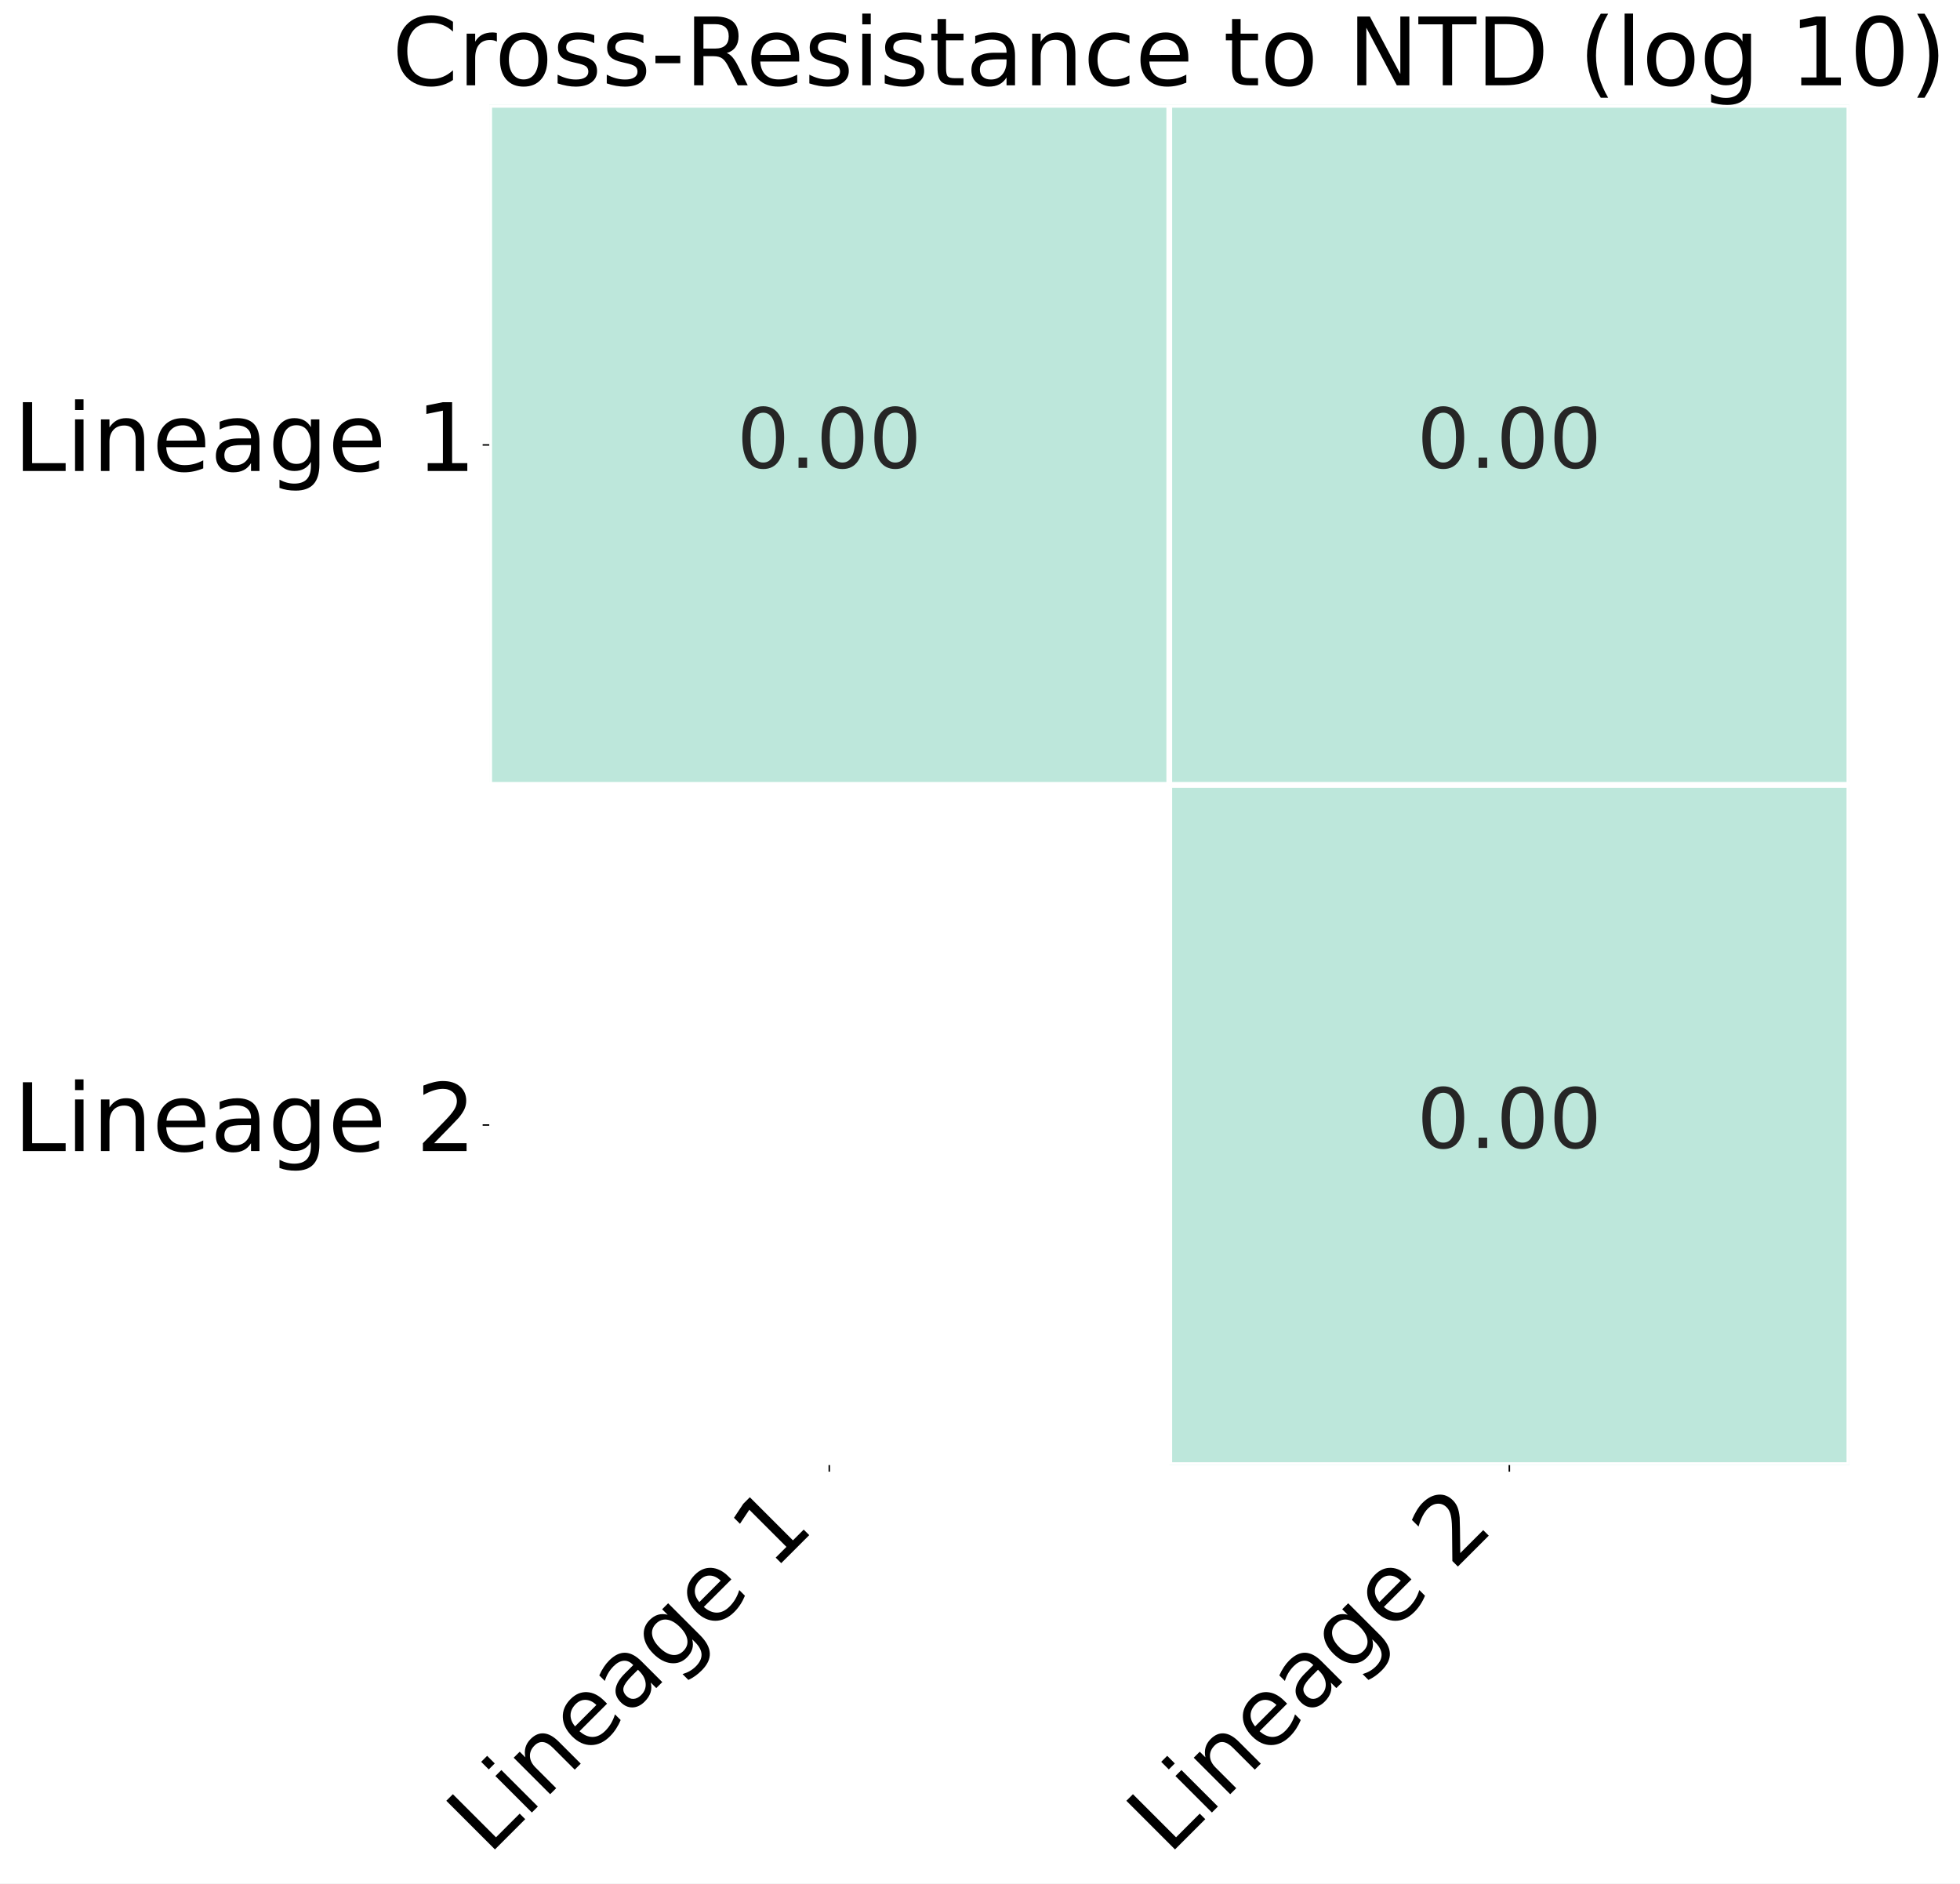
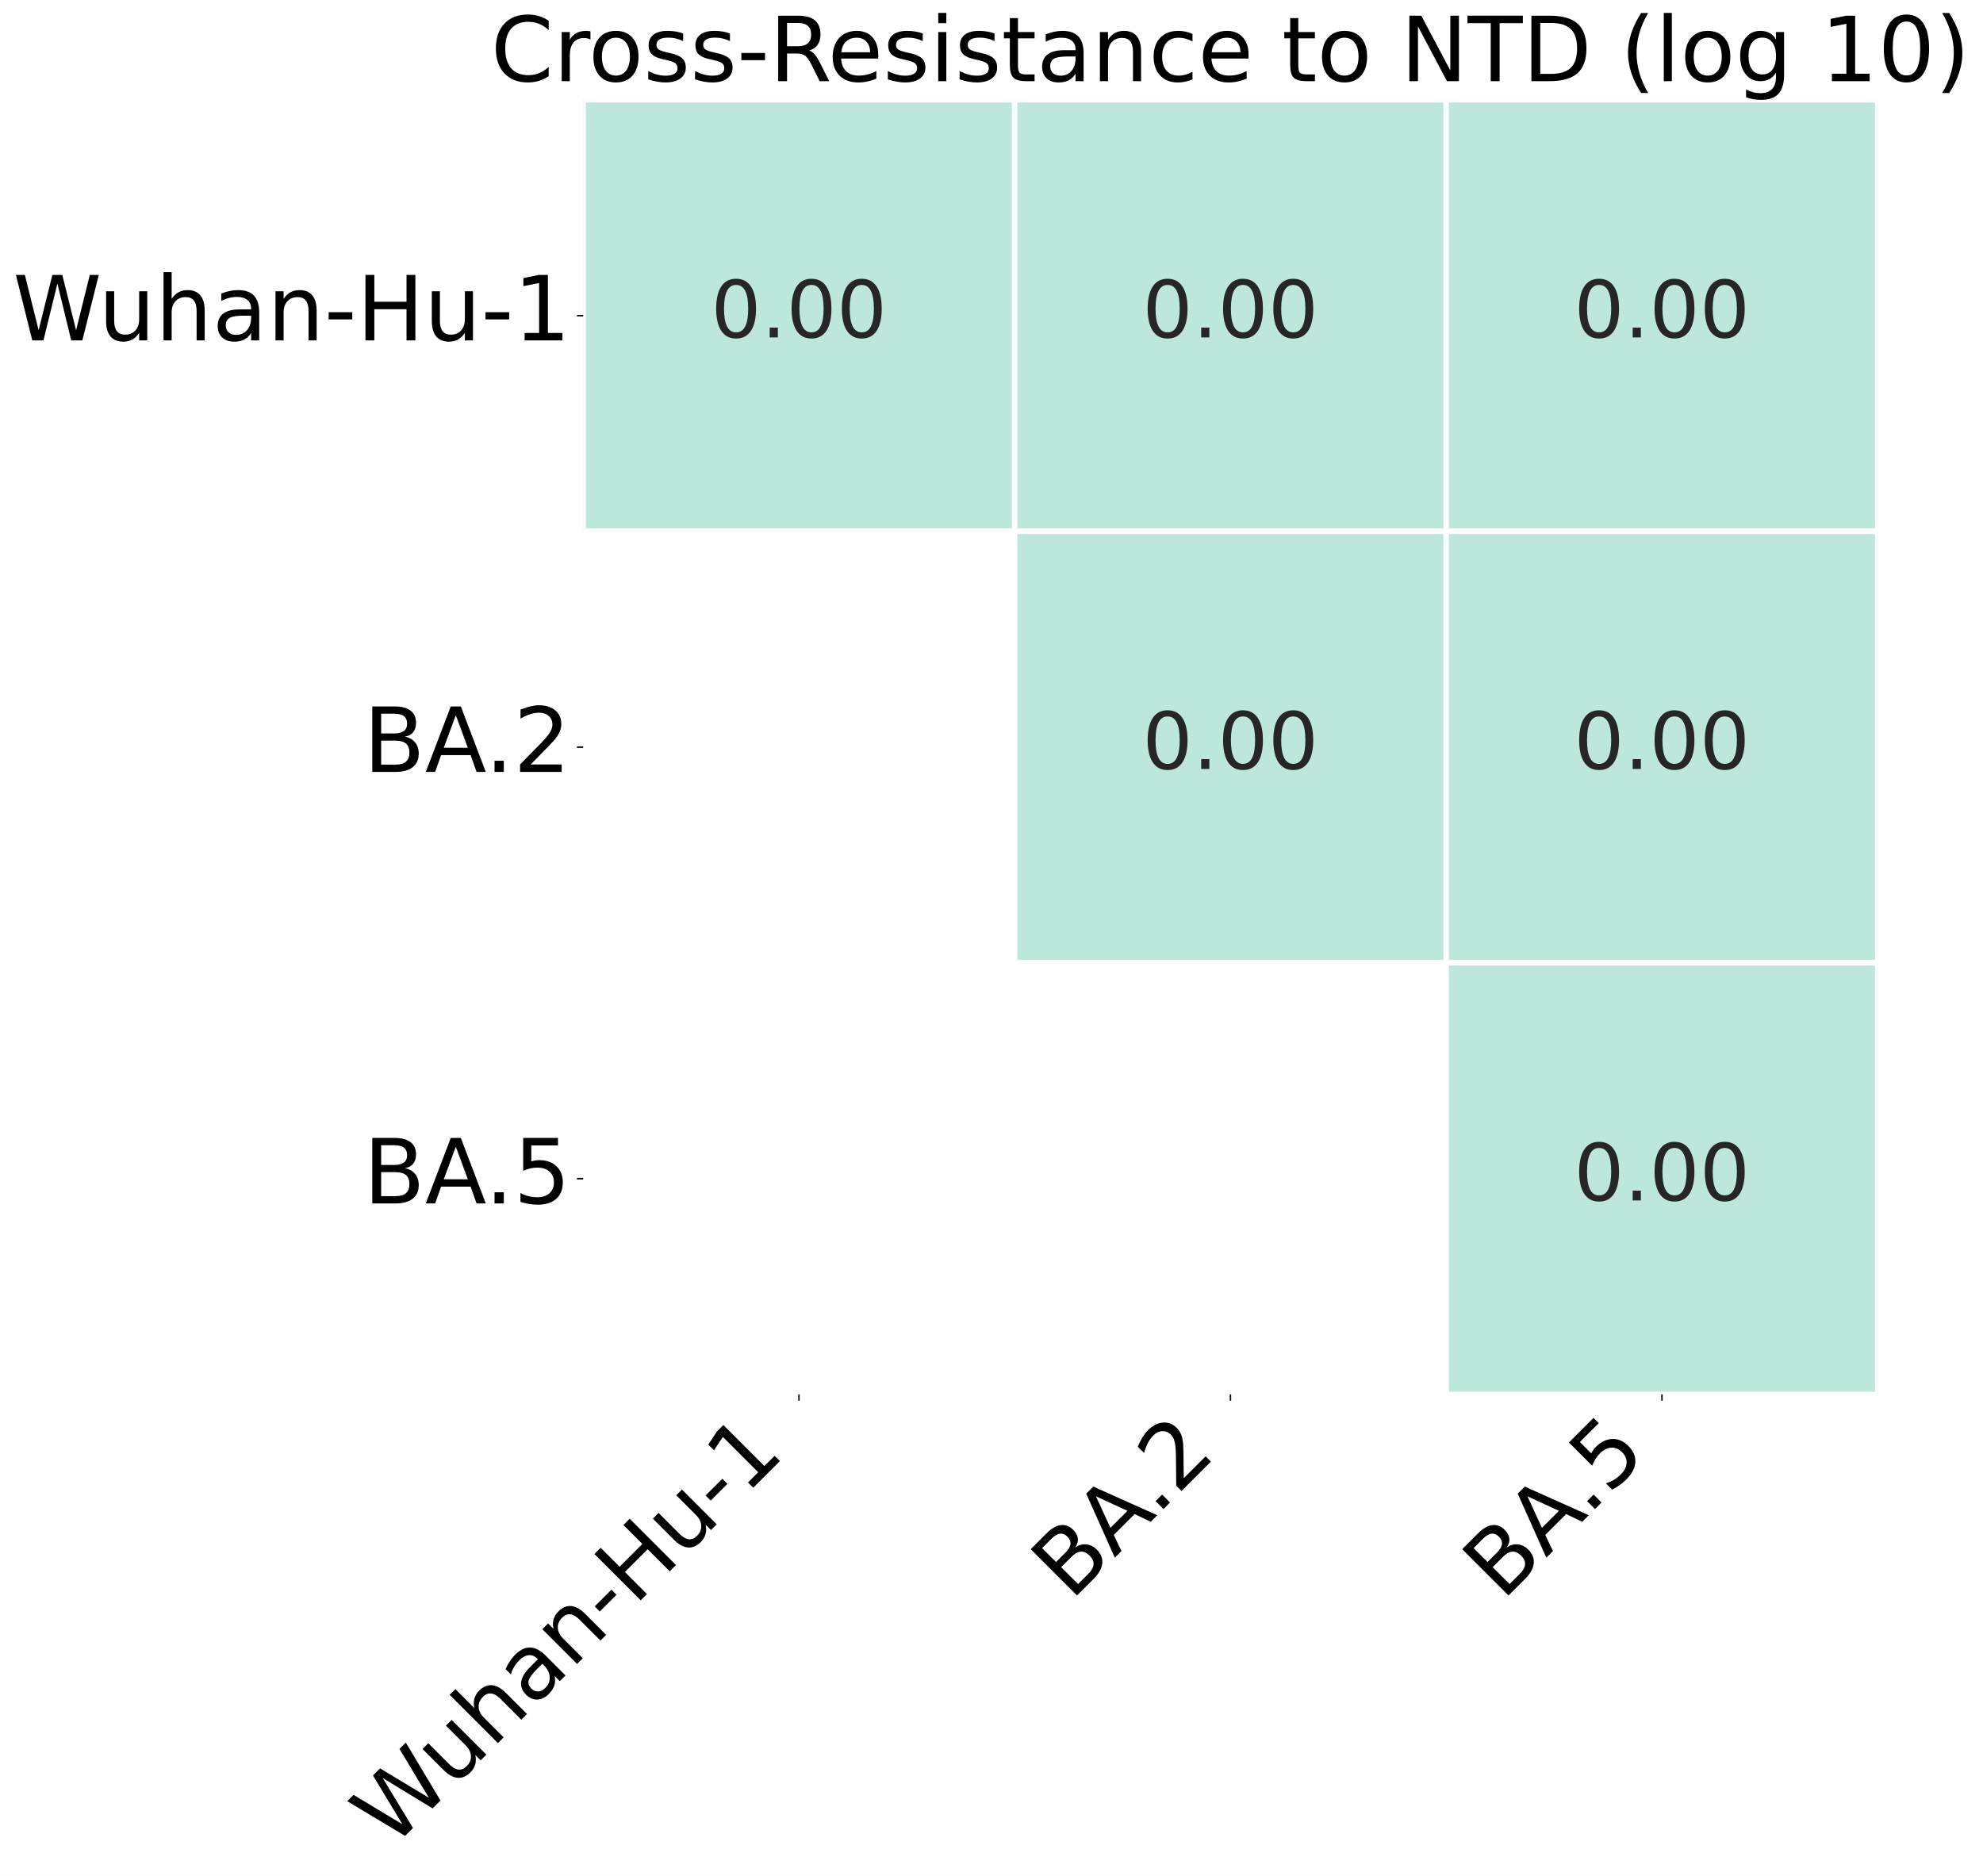
- <svg xmlns="http://www.w3.org/2000/svg" xmlns:xlink="http://www.w3.org/1999/xlink" width="1038.6pt" height="998.008pt" viewBox="0 0 1038.6 998.008" version="1.1">
+ <svg xmlns="http://www.w3.org/2000/svg" xmlns:xlink="http://www.w3.org/1999/xlink" width="1104.053pt" height="1044.29pt" viewBox="0 0 1104.053 1044.29" version="1.1">
  <defs>
    <style type="text/css">*{stroke-linejoin: round; stroke-linecap: butt}</style>
  </defs>
  <g id="figure_1">
    <g id="patch_1">
-       <path d="M 0 998.008  L 1038.6 998.008  L 1038.6 -0  L 0 -0  z " style="fill: #ffffff" />
+       <path d="M 0 1044.29  L 1104.053 1044.29  L 1104.053 0  L 0 0  z " style="fill: #ffffff" />
    </g>
    <g id="axes_1">
      <g id="patch_2">
-         <path d="M 259.255 776.311  L 979.975 776.311  L 979.975 55.591  L 259.255 55.591  z " style="fill: #ffffff" />
+         <path d="M 324.708 776.311  L 1045.428 776.311  L 1045.428 55.591  L 324.708 55.591  z " style="fill: #ffffff" />
      </g>
      <g id="QuadMesh_1">
-         <path d="M 259.255 55.591  L 619.615 55.591  L 619.615 415.951  L 259.255 415.951  L 259.255 55.591  " clip-path="url(#pe030b01c56)" style="fill: #bde7db; stroke: #ffffff; stroke-width: 3" />
-         <path d="M 619.615 55.591  L 979.975 55.591  L 979.975 415.951  L 619.615 415.951  L 619.615 55.591  " clip-path="url(#pe030b01c56)" style="fill: #bde7db; stroke: #ffffff; stroke-width: 3" />
-         <path d="M 259.255 415.951  L 619.615 415.951  L 619.615 776.311  L 259.255 776.311  L 259.255 415.951  " clip-path="url(#pe030b01c56)" style="fill: none; stroke: #ffffff; stroke-width: 3" />
-         <path d="M 619.615 415.951  L 979.975 415.951  L 979.975 776.311  L 619.615 776.311  L 619.615 415.951  " clip-path="url(#pe030b01c56)" style="fill: #bde7db; stroke: #ffffff; stroke-width: 3" />
+         <path d="M 324.708 55.591  L 564.948 55.591  L 564.948 295.831  L 324.708 295.831  L 324.708 55.591  " clip-path="url(#p6fd4b7e329)" style="fill: #bde7db; stroke: #ffffff; stroke-width: 3" />
+         <path d="M 564.948 55.591  L 805.188 55.591  L 805.188 295.831  L 564.948 295.831  L 564.948 55.591  " clip-path="url(#p6fd4b7e329)" style="fill: #bde7db; stroke: #ffffff; stroke-width: 3" />
+         <path d="M 805.188 55.591  L 1045.428 55.591  L 1045.428 295.831  L 805.188 295.831  L 805.188 55.591  " clip-path="url(#p6fd4b7e329)" style="fill: #bde7db; stroke: #ffffff; stroke-width: 3" />
+         <path d="M 324.708 295.831  L 564.948 295.831  L 564.948 536.071  L 324.708 536.071  L 324.708 295.831  " clip-path="url(#p6fd4b7e329)" style="fill: none; stroke: #ffffff; stroke-width: 3" />
+         <path d="M 564.948 295.831  L 805.188 295.831  L 805.188 536.071  L 564.948 536.071  L 564.948 295.831  " clip-path="url(#p6fd4b7e329)" style="fill: #bde7db; stroke: #ffffff; stroke-width: 3" />
+         <path d="M 805.188 295.831  L 1045.428 295.831  L 1045.428 536.071  L 805.188 536.071  L 805.188 295.831  " clip-path="url(#p6fd4b7e329)" style="fill: #bde7db; stroke: #ffffff; stroke-width: 3" />
+         <path d="M 324.708 536.071  L 564.948 536.071  L 564.948 776.311  L 324.708 776.311  L 324.708 536.071  " clip-path="url(#p6fd4b7e329)" style="fill: none; stroke: #ffffff; stroke-width: 3" />
+         <path d="M 564.948 536.071  L 805.188 536.071  L 805.188 776.311  L 564.948 776.311  L 564.948 536.071  " clip-path="url(#p6fd4b7e329)" style="fill: none; stroke: #ffffff; stroke-width: 3" />
+         <path d="M 805.188 536.071  L 1045.428 536.071  L 1045.428 776.311  L 805.188 776.311  L 805.188 536.071  " clip-path="url(#p6fd4b7e329)" style="fill: #bde7db; stroke: #ffffff; stroke-width: 3" />
      </g>
      <g id="matplotlib.axis_1">
        <g id="xtick_1">
          <g id="line2d_1">
            <defs>
-               <path id="mfa7e80ad14" d="M 0 0  L 0 3.5  " style="stroke: #000000; stroke-width: 0.8" />
+               <path id="m7959e41c6e" d="M 0 0  L 0 3.5  " style="stroke: #000000; stroke-width: 0.8" />
            </defs>
            <g>
-               <use xlink:href="#mfa7e80ad14" x="439.435" y="776.311" style="stroke: #000000; stroke-width: 0.8" />
+               <use xlink:href="#m7959e41c6e" x="444.828" y="776.311" style="stroke: #000000; stroke-width: 0.8" />
            </g>
          </g>
          <g id="text_1">
-             <g transform="translate(258.8021 983.455) rotate(-45) scale(0.5 -0.5)">
+             <g transform="translate(217.9128 1029.737) rotate(-45) scale(0.5 -0.5)">
              <defs>
-                 <path id="DejaVuSans-4c" d="M 628 4666  L 1259 4666  L 1259 531  L 3531 531  L 3531 0  L 628 0  L 628 4666  z " transform="scale(0.015625)" />
-                 <path id="DejaVuSans-69" d="M 603 3500  L 1178 3500  L 1178 0  L 603 0  L 603 3500  z M 603 4863  L 1178 4863  L 1178 4134  L 603 4134  L 603 4863  z " transform="scale(0.015625)" />
+                 <path id="DejaVuSans-57" d="M 213 4666  L 850 4666  L 1831 722  L 2809 4666  L 3519 4666  L 4500 722  L 5478 4666  L 6119 4666  L 4947 0  L 4153 0  L 3169 4050  L 2175 0  L 1381 0  L 213 4666  z " transform="scale(0.015625)" />
+                 <path id="DejaVuSans-75" d="M 544 1381  L 544 3500  L 1119 3500  L 1119 1403  Q 1119 906 1312 657  Q 1506 409 1894 409  Q 2359 409 2629 706  Q 2900 1003 2900 1516  L 2900 3500  L 3475 3500  L 3475 0  L 2900 0  L 2900 538  Q 2691 219 2414 64  Q 2138 -91 1772 -91  Q 1169 -91 856 284  Q 544 659 544 1381  z M 1991 3584  L 1991 3584  z " transform="scale(0.015625)" />
+                 <path id="DejaVuSans-68" d="M 3513 2113  L 3513 0  L 2938 0  L 2938 2094  Q 2938 2591 2744 2837  Q 2550 3084 2163 3084  Q 1697 3084 1428 2787  Q 1159 2491 1159 1978  L 1159 0  L 581 0  L 581 4863  L 1159 4863  L 1159 2956  Q 1366 3272 1645 3428  Q 1925 3584 2291 3584  Q 2894 3584 3203 3211  Q 3513 2838 3513 2113  z " transform="scale(0.015625)" />
+                 <path id="DejaVuSans-61" d="M 2194 1759  Q 1497 1759 1228 1600  Q 959 1441 959 1056  Q 959 750 1161 570  Q 1363 391 1709 391  Q 2188 391 2477 730  Q 2766 1069 2766 1631  L 2766 1759  L 2194 1759  z M 3341 1997  L 3341 0  L 2766 0  L 2766 531  Q 2569 213 2275 61  Q 1981 -91 1556 -91  Q 1019 -91 701 211  Q 384 513 384 1019  Q 384 1609 779 1909  Q 1175 2209 1959 2209  L 2766 2209  L 2766 2266  Q 2766 2663 2505 2880  Q 2244 3097 1772 3097  Q 1472 3097 1187 3025  Q 903 2953 641 2809  L 641 3341  Q 956 3463 1253 3523  Q 1550 3584 1831 3584  Q 2591 3584 2966 3190  Q 3341 2797 3341 1997  z " transform="scale(0.015625)" />
                <path id="DejaVuSans-6e" d="M 3513 2113  L 3513 0  L 2938 0  L 2938 2094  Q 2938 2591 2744 2837  Q 2550 3084 2163 3084  Q 1697 3084 1428 2787  Q 1159 2491 1159 1978  L 1159 0  L 581 0  L 581 3500  L 1159 3500  L 1159 2956  Q 1366 3272 1645 3428  Q 1925 3584 2291 3584  Q 2894 3584 3203 3211  Q 3513 2838 3513 2113  z " transform="scale(0.015625)" />
-                 <path id="DejaVuSans-65" d="M 3597 1894  L 3597 1613  L 953 1613  Q 991 1019 1311 708  Q 1631 397 2203 397  Q 2534 397 2845 478  Q 3156 559 3463 722  L 3463 178  Q 3153 47 2828 -22  Q 2503 -91 2169 -91  Q 1331 -91 842 396  Q 353 884 353 1716  Q 353 2575 817 3079  Q 1281 3584 2069 3584  Q 2775 3584 3186 3129  Q 3597 2675 3597 1894  z M 3022 2063  Q 3016 2534 2758 2815  Q 2500 3097 2075 3097  Q 1594 3097 1305 2825  Q 1016 2553 972 2059  L 3022 2063  z " transform="scale(0.015625)" />
-                 <path id="DejaVuSans-61" d="M 2194 1759  Q 1497 1759 1228 1600  Q 959 1441 959 1056  Q 959 750 1161 570  Q 1363 391 1709 391  Q 2188 391 2477 730  Q 2766 1069 2766 1631  L 2766 1759  L 2194 1759  z M 3341 1997  L 3341 0  L 2766 0  L 2766 531  Q 2569 213 2275 61  Q 1981 -91 1556 -91  Q 1019 -91 701 211  Q 384 513 384 1019  Q 384 1609 779 1909  Q 1175 2209 1959 2209  L 2766 2209  L 2766 2266  Q 2766 2663 2505 2880  Q 2244 3097 1772 3097  Q 1472 3097 1187 3025  Q 903 2953 641 2809  L 641 3341  Q 956 3463 1253 3523  Q 1550 3584 1831 3584  Q 2591 3584 2966 3190  Q 3341 2797 3341 1997  z " transform="scale(0.015625)" />
-                 <path id="DejaVuSans-67" d="M 2906 1791  Q 2906 2416 2648 2759  Q 2391 3103 1925 3103  Q 1463 3103 1205 2759  Q 947 2416 947 1791  Q 947 1169 1205 825  Q 1463 481 1925 481  Q 2391 481 2648 825  Q 2906 1169 2906 1791  z M 3481 434  Q 3481 -459 3084 -895  Q 2688 -1331 1869 -1331  Q 1566 -1331 1297 -1286  Q 1028 -1241 775 -1147  L 775 -588  Q 1028 -725 1275 -790  Q 1522 -856 1778 -856  Q 2344 -856 2625 -561  Q 2906 -266 2906 331  L 2906 616  Q 2728 306 2450 153  Q 2172 0 1784 0  Q 1141 0 747 490  Q 353 981 353 1791  Q 353 2603 747 3093  Q 1141 3584 1784 3584  Q 2172 3584 2450 3431  Q 2728 3278 2906 2969  L 2906 3500  L 3481 3500  L 3481 434  z " transform="scale(0.015625)" />
-                 <path id="DejaVuSans-20" transform="scale(0.015625)" />
+                 <path id="DejaVuSans-2d" d="M 313 2009  L 1997 2009  L 1997 1497  L 313 1497  L 313 2009  z " transform="scale(0.015625)" />
+                 <path id="DejaVuSans-48" d="M 628 4666  L 1259 4666  L 1259 2753  L 3553 2753  L 3553 4666  L 4184 4666  L 4184 0  L 3553 0  L 3553 2222  L 1259 2222  L 1259 0  L 628 0  L 628 4666  z " transform="scale(0.015625)" />
                <path id="DejaVuSans-31" d="M 794 531  L 1825 531  L 1825 4091  L 703 3866  L 703 4441  L 1819 4666  L 2450 4666  L 2450 531  L 3481 531  L 3481 0  L 794 0  L 794 531  z " transform="scale(0.015625)" />
              </defs>
-               <use xlink:href="#DejaVuSans-4c" />
-               <use xlink:href="#DejaVuSans-69" x="55.713" />
-               <use xlink:href="#DejaVuSans-6e" x="83.496" />
-               <use xlink:href="#DejaVuSans-65" x="146.875" />
-               <use xlink:href="#DejaVuSans-61" x="208.398" />
-               <use xlink:href="#DejaVuSans-67" x="269.678" />
-               <use xlink:href="#DejaVuSans-65" x="333.154" />
-               <use xlink:href="#DejaVuSans-20" x="394.678" />
-               <use xlink:href="#DejaVuSans-31" x="426.465" />
+               <use xlink:href="#DejaVuSans-57" />
+               <use xlink:href="#DejaVuSans-75" x="95.252" />
+               <use xlink:href="#DejaVuSans-68" x="158.631" />
+               <use xlink:href="#DejaVuSans-61" x="222.01" />
+               <use xlink:href="#DejaVuSans-6e" x="283.289" />
+               <use xlink:href="#DejaVuSans-2d" x="346.668" />
+               <use xlink:href="#DejaVuSans-48" x="382.752" />
+               <use xlink:href="#DejaVuSans-75" x="457.947" />
+               <use xlink:href="#DejaVuSans-2d" x="521.326" />
+               <use xlink:href="#DejaVuSans-31" x="557.41" />
            </g>
          </g>
        </g>
        <g id="xtick_2">
          <g id="line2d_2">
            <g>
-               <use xlink:href="#mfa7e80ad14" x="799.795" y="776.311" style="stroke: #000000; stroke-width: 0.8" />
+               <use xlink:href="#m7959e41c6e" x="685.068" y="776.311" style="stroke: #000000; stroke-width: 0.8" />
            </g>
          </g>
          <g id="text_2">
-             <g transform="translate(619.1621 983.455) rotate(-45) scale(0.5 -0.5)">
+             <g transform="translate(596.1602 891.73) rotate(-45) scale(0.5 -0.5)">
              <defs>
+                 <path id="DejaVuSans-42" d="M 1259 2228  L 1259 519  L 2272 519  Q 2781 519 3026 730  Q 3272 941 3272 1375  Q 3272 1813 3026 2020  Q 2781 2228 2272 2228  L 1259 2228  z M 1259 4147  L 1259 2741  L 2194 2741  Q 2656 2741 2882 2914  Q 3109 3088 3109 3444  Q 3109 3797 2882 3972  Q 2656 4147 2194 4147  L 1259 4147  z M 628 4666  L 2241 4666  Q 2963 4666 3353 4366  Q 3744 4066 3744 3513  Q 3744 3084 3544 2831  Q 3344 2578 2956 2516  Q 3422 2416 3680 2098  Q 3938 1781 3938 1306  Q 3938 681 3513 340  Q 3088 0 2303 0  L 628 0  L 628 4666  z " transform="scale(0.015625)" />
+                 <path id="DejaVuSans-41" d="M 2188 4044  L 1331 1722  L 3047 1722  L 2188 4044  z M 1831 4666  L 2547 4666  L 4325 0  L 3669 0  L 3244 1197  L 1141 1197  L 716 0  L 50 0  L 1831 4666  z " transform="scale(0.015625)" />
+                 <path id="DejaVuSans-2e" d="M 684 794  L 1344 794  L 1344 0  L 684 0  L 684 794  z " transform="scale(0.015625)" />
                <path id="DejaVuSans-32" d="M 1228 531  L 3431 531  L 3431 0  L 469 0  L 469 531  Q 828 903 1448 1529  Q 2069 2156 2228 2338  Q 2531 2678 2651 2914  Q 2772 3150 2772 3378  Q 2772 3750 2511 3984  Q 2250 4219 1831 4219  Q 1534 4219 1204 4116  Q 875 4013 500 3803  L 500 4441  Q 881 4594 1212 4672  Q 1544 4750 1819 4750  Q 2544 4750 2975 4387  Q 3406 4025 3406 3419  Q 3406 3131 3298 2873  Q 3191 2616 2906 2266  Q 2828 2175 2409 1742  Q 1991 1309 1228 531  z " transform="scale(0.015625)" />
              </defs>
-               <use xlink:href="#DejaVuSans-4c" />
-               <use xlink:href="#DejaVuSans-69" x="55.713" />
-               <use xlink:href="#DejaVuSans-6e" x="83.496" />
-               <use xlink:href="#DejaVuSans-65" x="146.875" />
-               <use xlink:href="#DejaVuSans-61" x="208.398" />
-               <use xlink:href="#DejaVuSans-67" x="269.678" />
-               <use xlink:href="#DejaVuSans-65" x="333.154" />
-               <use xlink:href="#DejaVuSans-20" x="394.678" />
-               <use xlink:href="#DejaVuSans-32" x="426.465" />
+               <use xlink:href="#DejaVuSans-42" />
+               <use xlink:href="#DejaVuSans-41" x="68.604" />
+               <use xlink:href="#DejaVuSans-2e" x="135.262" />
+               <use xlink:href="#DejaVuSans-32" x="167.049" />
+             </g>
+           </g>
+         </g>
+         <g id="xtick_3">
+           <g id="line2d_3">
+             <g>
+               <use xlink:href="#m7959e41c6e" x="925.308" y="776.311" style="stroke: #000000; stroke-width: 0.8" />
+             </g>
+           </g>
+           <g id="text_3">
+             <g transform="translate(836.4002 891.73) rotate(-45) scale(0.5 -0.5)">
+               <defs>
+                 <path id="DejaVuSans-35" d="M 691 4666  L 3169 4666  L 3169 4134  L 1269 4134  L 1269 2991  Q 1406 3038 1543 3061  Q 1681 3084 1819 3084  Q 2600 3084 3056 2656  Q 3513 2228 3513 1497  Q 3513 744 3044 326  Q 2575 -91 1722 -91  Q 1428 -91 1123 -41  Q 819 9 494 109  L 494 744  Q 775 591 1075 516  Q 1375 441 1709 441  Q 2250 441 2565 725  Q 2881 1009 2881 1497  Q 2881 1984 2565 2268  Q 2250 2553 1709 2553  Q 1456 2553 1204 2497  Q 953 2441 691 2322  L 691 4666  z " transform="scale(0.015625)" />
+               </defs>
+               <use xlink:href="#DejaVuSans-42" />
+               <use xlink:href="#DejaVuSans-41" x="68.604" />
+               <use xlink:href="#DejaVuSans-2e" x="135.262" />
+               <use xlink:href="#DejaVuSans-35" x="167.049" />
            </g>
          </g>
        </g>
      </g>
      <g id="matplotlib.axis_2">
        <g id="ytick_1">
-           <g id="line2d_3">
+           <g id="line2d_4">
            <defs>
-               <path id="m7808f69012" d="M 0 0  L -3.5 0  " style="stroke: #000000; stroke-width: 0.8" />
+               <path id="ma1c14eb109" d="M 0 0  L -3.5 0  " style="stroke: #000000; stroke-width: 0.8" />
            </defs>
            <g>
-               <use xlink:href="#m7808f69012" x="259.255" y="235.771" style="stroke: #000000; stroke-width: 0.8" />
-             </g>
-           </g>
-           <g id="text_3">
-             <g transform="translate(7.2 249.5675) scale(0.5 -0.5)">
-               <use xlink:href="#DejaVuSans-4c" />
-               <use xlink:href="#DejaVuSans-69" x="55.713" />
-               <use xlink:href="#DejaVuSans-6e" x="83.496" />
-               <use xlink:href="#DejaVuSans-65" x="146.875" />
-               <use xlink:href="#DejaVuSans-61" x="208.398" />
-               <use xlink:href="#DejaVuSans-67" x="269.678" />
-               <use xlink:href="#DejaVuSans-65" x="333.154" />
-               <use xlink:href="#DejaVuSans-20" x="394.678" />
-               <use xlink:href="#DejaVuSans-31" x="426.465" />
+               <use xlink:href="#ma1c14eb109" x="324.708" y="175.711" style="stroke: #000000; stroke-width: 0.8" />
+             </g>
+           </g>
+           <g id="text_4">
+             <g transform="translate(7.2 189.5075) scale(0.5 -0.5)">
+               <use xlink:href="#DejaVuSans-57" />
+               <use xlink:href="#DejaVuSans-75" x="95.252" />
+               <use xlink:href="#DejaVuSans-68" x="158.631" />
+               <use xlink:href="#DejaVuSans-61" x="222.01" />
+               <use xlink:href="#DejaVuSans-6e" x="283.289" />
+               <use xlink:href="#DejaVuSans-2d" x="346.668" />
+               <use xlink:href="#DejaVuSans-48" x="382.752" />
+               <use xlink:href="#DejaVuSans-75" x="457.947" />
+               <use xlink:href="#DejaVuSans-2d" x="521.326" />
+               <use xlink:href="#DejaVuSans-31" x="557.41" />
            </g>
          </g>
        </g>
        <g id="ytick_2">
-           <g id="line2d_4">
-             <g>
-               <use xlink:href="#m7808f69012" x="259.255" y="596.131" style="stroke: #000000; stroke-width: 0.8" />
-             </g>
-           </g>
-           <g id="text_4">
-             <g transform="translate(7.2 609.9275) scale(0.5 -0.5)">
-               <use xlink:href="#DejaVuSans-4c" />
-               <use xlink:href="#DejaVuSans-69" x="55.713" />
-               <use xlink:href="#DejaVuSans-6e" x="83.496" />
-               <use xlink:href="#DejaVuSans-65" x="146.875" />
-               <use xlink:href="#DejaVuSans-61" x="208.398" />
-               <use xlink:href="#DejaVuSans-67" x="269.678" />
-               <use xlink:href="#DejaVuSans-65" x="333.154" />
-               <use xlink:href="#DejaVuSans-20" x="394.678" />
-               <use xlink:href="#DejaVuSans-32" x="426.465" />
-             </g>
-           </g>
-         </g>
-       </g>
-       <g id="text_5">
-         <g style="fill: #262626" transform="translate(390.4503 247.9119) scale(0.44 -0.44)">
+           <g id="line2d_5">
+             <g>
+               <use xlink:href="#ma1c14eb109" x="324.708" y="415.951" style="stroke: #000000; stroke-width: 0.8" />
+             </g>
+           </g>
+           <g id="text_5">
+             <g transform="translate(202.3719 429.7475) scale(0.5 -0.5)">
+               <use xlink:href="#DejaVuSans-42" />
+               <use xlink:href="#DejaVuSans-41" x="68.604" />
+               <use xlink:href="#DejaVuSans-2e" x="135.262" />
+               <use xlink:href="#DejaVuSans-32" x="167.049" />
+             </g>
+           </g>
+         </g>
+         <g id="ytick_3">
+           <g id="line2d_6">
+             <g>
+               <use xlink:href="#ma1c14eb109" x="324.708" y="656.191" style="stroke: #000000; stroke-width: 0.8" />
+             </g>
+           </g>
+           <g id="text_6">
+             <g transform="translate(202.3719 669.9875) scale(0.5 -0.5)">
+               <use xlink:href="#DejaVuSans-42" />
+               <use xlink:href="#DejaVuSans-41" x="68.604" />
+               <use xlink:href="#DejaVuSans-2e" x="135.262" />
+               <use xlink:href="#DejaVuSans-35" x="167.049" />
+             </g>
+           </g>
+         </g>
+       </g>
+       <g id="text_7">
+         <g style="fill: #262626" transform="translate(395.8434 187.8519) scale(0.44 -0.44)">
          <defs>
            <path id="DejaVuSans-30" d="M 2034 4250  Q 1547 4250 1301 3770  Q 1056 3291 1056 2328  Q 1056 1369 1301 889  Q 1547 409 2034 409  Q 2525 409 2770 889  Q 3016 1369 3016 2328  Q 3016 3291 2770 3770  Q 2525 4250 2034 4250  z M 2034 4750  Q 2819 4750 3233 4129  Q 3647 3509 3647 2328  Q 3647 1150 3233 529  Q 2819 -91 2034 -91  Q 1250 -91 836 529  Q 422 1150 422 2328  Q 422 3509 836 4129  Q 1250 4750 2034 4750  z " transform="scale(0.015625)" />
-             <path id="DejaVuSans-2e" d="M 684 794  L 1344 794  L 1344 0  L 684 0  L 684 794  z " transform="scale(0.015625)" />
          </defs>
          <use xlink:href="#DejaVuSans-30" />
          <use xlink:href="#DejaVuSans-2e" x="63.623" />
          <use xlink:href="#DejaVuSans-30" x="95.41" />
          <use xlink:href="#DejaVuSans-30" x="159.033" />
        </g>
      </g>
-       <g id="text_6">
-         <g style="fill: #262626" transform="translate(750.8103 247.9119) scale(0.44 -0.44)">
-           <use xlink:href="#DejaVuSans-30" />
-           <use xlink:href="#DejaVuSans-2e" x="63.623" />
-           <use xlink:href="#DejaVuSans-30" x="95.41" />
-           <use xlink:href="#DejaVuSans-30" x="159.033" />
-         </g>
-       </g>
-       <g id="text_7">
-         <g style="fill: #262626" transform="translate(750.8103 608.2719) scale(0.44 -0.44)">
-           <use xlink:href="#DejaVuSans-30" />
-           <use xlink:href="#DejaVuSans-2e" x="63.623" />
-           <use xlink:href="#DejaVuSans-30" x="95.41" />
-           <use xlink:href="#DejaVuSans-30" x="159.033" />
-         </g>
-       </g>
      <g id="text_8">
-         <g transform="translate(207.8295 45.19219) scale(0.5 -0.5)">
+         <g style="fill: #262626" transform="translate(636.0834 187.8519) scale(0.44 -0.44)">
+           <use xlink:href="#DejaVuSans-30" />
+           <use xlink:href="#DejaVuSans-2e" x="63.623" />
+           <use xlink:href="#DejaVuSans-30" x="95.41" />
+           <use xlink:href="#DejaVuSans-30" x="159.033" />
+         </g>
+       </g>
+       <g id="text_9">
+         <g style="fill: #262626" transform="translate(876.3234 187.8519) scale(0.44 -0.44)">
+           <use xlink:href="#DejaVuSans-30" />
+           <use xlink:href="#DejaVuSans-2e" x="63.623" />
+           <use xlink:href="#DejaVuSans-30" x="95.41" />
+           <use xlink:href="#DejaVuSans-30" x="159.033" />
+         </g>
+       </g>
+       <g id="text_10">
+         <g style="fill: #262626" transform="translate(636.0834 428.0919) scale(0.44 -0.44)">
+           <use xlink:href="#DejaVuSans-30" />
+           <use xlink:href="#DejaVuSans-2e" x="63.623" />
+           <use xlink:href="#DejaVuSans-30" x="95.41" />
+           <use xlink:href="#DejaVuSans-30" x="159.033" />
+         </g>
+       </g>
+       <g id="text_11">
+         <g style="fill: #262626" transform="translate(876.3234 428.0919) scale(0.44 -0.44)">
+           <use xlink:href="#DejaVuSans-30" />
+           <use xlink:href="#DejaVuSans-2e" x="63.623" />
+           <use xlink:href="#DejaVuSans-30" x="95.41" />
+           <use xlink:href="#DejaVuSans-30" x="159.033" />
+         </g>
+       </g>
+       <g id="text_12">
+         <g style="fill: #262626" transform="translate(876.3234 668.3319) scale(0.44 -0.44)">
+           <use xlink:href="#DejaVuSans-30" />
+           <use xlink:href="#DejaVuSans-2e" x="63.623" />
+           <use xlink:href="#DejaVuSans-30" x="95.41" />
+           <use xlink:href="#DejaVuSans-30" x="159.033" />
+         </g>
+       </g>
+       <g id="text_13">
+         <g transform="translate(273.2827 45.19219) scale(0.5 -0.5)">
          <defs>
            <path id="DejaVuSans-43" d="M 4122 4306  L 4122 3641  Q 3803 3938 3442 4084  Q 3081 4231 2675 4231  Q 1875 4231 1450 3742  Q 1025 3253 1025 2328  Q 1025 1406 1450 917  Q 1875 428 2675 428  Q 3081 428 3442 575  Q 3803 722 4122 1019  L 4122 359  Q 3791 134 3420 21  Q 3050 -91 2638 -91  Q 1578 -91 968 557  Q 359 1206 359 2328  Q 359 3453 968 4101  Q 1578 4750 2638 4750  Q 3056 4750 3426 4639  Q 3797 4528 4122 4306  z " transform="scale(0.015625)" />
            <path id="DejaVuSans-72" d="M 2631 2963  Q 2534 3019 2420 3045  Q 2306 3072 2169 3072  Q 1681 3072 1420 2755  Q 1159 2438 1159 1844  L 1159 0  L 581 0  L 581 3500  L 1159 3500  L 1159 2956  Q 1341 3275 1631 3429  Q 1922 3584 2338 3584  Q 2397 3584 2469 3576  Q 2541 3569 2628 3553  L 2631 2963  z " transform="scale(0.015625)" />
            <path id="DejaVuSans-6f" d="M 1959 3097  Q 1497 3097 1228 2736  Q 959 2375 959 1747  Q 959 1119 1226 758  Q 1494 397 1959 397  Q 2419 397 2687 759  Q 2956 1122 2956 1747  Q 2956 2369 2687 2733  Q 2419 3097 1959 3097  z M 1959 3584  Q 2709 3584 3137 3096  Q 3566 2609 3566 1747  Q 3566 888 3137 398  Q 2709 -91 1959 -91  Q 1206 -91 779 398  Q 353 888 353 1747  Q 353 2609 779 3096  Q 1206 3584 1959 3584  z " transform="scale(0.015625)" />
            <path id="DejaVuSans-73" d="M 2834 3397  L 2834 2853  Q 2591 2978 2328 3040  Q 2066 3103 1784 3103  Q 1356 3103 1142 2972  Q 928 2841 928 2578  Q 928 2378 1081 2264  Q 1234 2150 1697 2047  L 1894 2003  Q 2506 1872 2764 1633  Q 3022 1394 3022 966  Q 3022 478 2636 193  Q 2250 -91 1575 -91  Q 1294 -91 989 -36  Q 684 19 347 128  L 347 722  Q 666 556 975 473  Q 1284 391 1588 391  Q 1994 391 2212 530  Q 2431 669 2431 922  Q 2431 1156 2273 1281  Q 2116 1406 1581 1522  L 1381 1569  Q 847 1681 609 1914  Q 372 2147 372 2553  Q 372 3047 722 3315  Q 1072 3584 1716 3584  Q 2034 3584 2315 3537  Q 2597 3491 2834 3397  z " transform="scale(0.015625)" />
-             <path id="DejaVuSans-2d" d="M 313 2009  L 1997 2009  L 1997 1497  L 313 1497  L 313 2009  z " transform="scale(0.015625)" />
            <path id="DejaVuSans-52" d="M 2841 2188  Q 3044 2119 3236 1894  Q 3428 1669 3622 1275  L 4263 0  L 3584 0  L 2988 1197  Q 2756 1666 2539 1819  Q 2322 1972 1947 1972  L 1259 1972  L 1259 0  L 628 0  L 628 4666  L 2053 4666  Q 2853 4666 3247 4331  Q 3641 3997 3641 3322  Q 3641 2881 3436 2590  Q 3231 2300 2841 2188  z M 1259 4147  L 1259 2491  L 2053 2491  Q 2509 2491 2742 2702  Q 2975 2913 2975 3322  Q 2975 3731 2742 3939  Q 2509 4147 2053 4147  L 1259 4147  z " transform="scale(0.015625)" />
+             <path id="DejaVuSans-65" d="M 3597 1894  L 3597 1613  L 953 1613  Q 991 1019 1311 708  Q 1631 397 2203 397  Q 2534 397 2845 478  Q 3156 559 3463 722  L 3463 178  Q 3153 47 2828 -22  Q 2503 -91 2169 -91  Q 1331 -91 842 396  Q 353 884 353 1716  Q 353 2575 817 3079  Q 1281 3584 2069 3584  Q 2775 3584 3186 3129  Q 3597 2675 3597 1894  z M 3022 2063  Q 3016 2534 2758 2815  Q 2500 3097 2075 3097  Q 1594 3097 1305 2825  Q 1016 2553 972 2059  L 3022 2063  z " transform="scale(0.015625)" />
+             <path id="DejaVuSans-69" d="M 603 3500  L 1178 3500  L 1178 0  L 603 0  L 603 3500  z M 603 4863  L 1178 4863  L 1178 4134  L 603 4134  L 603 4863  z " transform="scale(0.015625)" />
            <path id="DejaVuSans-74" d="M 1172 4494  L 1172 3500  L 2356 3500  L 2356 3053  L 1172 3053  L 1172 1153  Q 1172 725 1289 603  Q 1406 481 1766 481  L 2356 481  L 2356 0  L 1766 0  Q 1100 0 847 248  Q 594 497 594 1153  L 594 3053  L 172 3053  L 172 3500  L 594 3500  L 594 4494  L 1172 4494  z " transform="scale(0.015625)" />
            <path id="DejaVuSans-63" d="M 3122 3366  L 3122 2828  Q 2878 2963 2633 3030  Q 2388 3097 2138 3097  Q 1578 3097 1268 2742  Q 959 2388 959 1747  Q 959 1106 1268 751  Q 1578 397 2138 397  Q 2388 397 2633 464  Q 2878 531 3122 666  L 3122 134  Q 2881 22 2623 -34  Q 2366 -91 2075 -91  Q 1284 -91 818 406  Q 353 903 353 1747  Q 353 2603 823 3093  Q 1294 3584 2113 3584  Q 2378 3584 2631 3529  Q 2884 3475 3122 3366  z " transform="scale(0.015625)" />
+             <path id="DejaVuSans-20" transform="scale(0.015625)" />
            <path id="DejaVuSans-4e" d="M 628 4666  L 1478 4666  L 3547 763  L 3547 4666  L 4159 4666  L 4159 0  L 3309 0  L 1241 3903  L 1241 0  L 628 0  L 628 4666  z " transform="scale(0.015625)" />
            <path id="DejaVuSans-54" d="M -19 4666  L 3928 4666  L 3928 4134  L 2272 4134  L 2272 0  L 1638 0  L 1638 4134  L -19 4134  L -19 4666  z " transform="scale(0.015625)" />
            <path id="DejaVuSans-44" d="M 1259 4147  L 1259 519  L 2022 519  Q 2988 519 3436 956  Q 3884 1394 3884 2338  Q 3884 3275 3436 3711  Q 2988 4147 2022 4147  L 1259 4147  z M 628 4666  L 1925 4666  Q 3281 4666 3915 4102  Q 4550 3538 4550 2338  Q 4550 1131 3912 565  Q 3275 0 1925 0  L 628 0  L 628 4666  z " transform="scale(0.015625)" />
            <path id="DejaVuSans-28" d="M 1984 4856  Q 1566 4138 1362 3434  Q 1159 2731 1159 2009  Q 1159 1288 1364 580  Q 1569 -128 1984 -844  L 1484 -844  Q 1016 -109 783 600  Q 550 1309 550 2009  Q 550 2706 781 3412  Q 1013 4119 1484 4856  L 1984 4856  z " transform="scale(0.015625)" />
            <path id="DejaVuSans-6c" d="M 603 4863  L 1178 4863  L 1178 0  L 603 0  L 603 4863  z " transform="scale(0.015625)" />
+             <path id="DejaVuSans-67" d="M 2906 1791  Q 2906 2416 2648 2759  Q 2391 3103 1925 3103  Q 1463 3103 1205 2759  Q 947 2416 947 1791  Q 947 1169 1205 825  Q 1463 481 1925 481  Q 2391 481 2648 825  Q 2906 1169 2906 1791  z M 3481 434  Q 3481 -459 3084 -895  Q 2688 -1331 1869 -1331  Q 1566 -1331 1297 -1286  Q 1028 -1241 775 -1147  L 775 -588  Q 1028 -725 1275 -790  Q 1522 -856 1778 -856  Q 2344 -856 2625 -561  Q 2906 -266 2906 331  L 2906 616  Q 2728 306 2450 153  Q 2172 0 1784 0  Q 1141 0 747 490  Q 353 981 353 1791  Q 353 2603 747 3093  Q 1141 3584 1784 3584  Q 2172 3584 2450 3431  Q 2728 3278 2906 2969  L 2906 3500  L 3481 3500  L 3481 434  z " transform="scale(0.015625)" />
            <path id="DejaVuSans-29" d="M 513 4856  L 1013 4856  Q 1481 4119 1714 3412  Q 1947 2706 1947 2009  Q 1947 1309 1714 600  Q 1481 -109 1013 -844  L 513 -844  Q 928 -128 1133 580  Q 1338 1288 1338 2009  Q 1338 2731 1133 3434  Q 928 4138 513 4856  z " transform="scale(0.015625)" />
          </defs>
          <use xlink:href="#DejaVuSans-43" />
          <use xlink:href="#DejaVuSans-72" x="69.824" />
          <use xlink:href="#DejaVuSans-6f" x="108.688" />
          <use xlink:href="#DejaVuSans-73" x="169.869" />
          <use xlink:href="#DejaVuSans-73" x="221.969" />
          <use xlink:href="#DejaVuSans-2d" x="274.068" />
          <use xlink:href="#DejaVuSans-52" x="310.152" />
          <use xlink:href="#DejaVuSans-65" x="375.135" />
          <use xlink:href="#DejaVuSans-73" x="436.658" />
          <use xlink:href="#DejaVuSans-69" x="488.758" />
          <use xlink:href="#DejaVuSans-73" x="516.541" />
          <use xlink:href="#DejaVuSans-74" x="568.641" />
          <use xlink:href="#DejaVuSans-61" x="607.85" />
          <use xlink:href="#DejaVuSans-6e" x="669.129" />
          <use xlink:href="#DejaVuSans-63" x="732.508" />
          <use xlink:href="#DejaVuSans-65" x="787.488" />
          <use xlink:href="#DejaVuSans-20" x="849.012" />
          <use xlink:href="#DejaVuSans-74" x="880.799" />
          <use xlink:href="#DejaVuSans-6f" x="920.008" />
          <use xlink:href="#DejaVuSans-20" x="981.189" />
          <use xlink:href="#DejaVuSans-4e" x="1012.977" />
          <use xlink:href="#DejaVuSans-54" x="1087.781" />
          <use xlink:href="#DejaVuSans-44" x="1148.865" />
          <use xlink:href="#DejaVuSans-20" x="1225.867" />
          <use xlink:href="#DejaVuSans-28" x="1257.654" />
          <use xlink:href="#DejaVuSans-6c" x="1296.668" />
          <use xlink:href="#DejaVuSans-6f" x="1324.451" />
          <use xlink:href="#DejaVuSans-67" x="1385.633" />
          <use xlink:href="#DejaVuSans-20" x="1449.109" />
          <use xlink:href="#DejaVuSans-31" x="1480.896" />
          <use xlink:href="#DejaVuSans-30" x="1544.52" />
          <use xlink:href="#DejaVuSans-29" x="1608.143" />
        </g>
      </g>
    </g>
  </g>
  <defs>
-     <clipPath id="pe030b01c56">
-       <rect x="259.255" y="55.591" width="720.72" height="720.72" />
+     <clipPath id="p6fd4b7e329">
+       <rect x="324.708" y="55.591" width="720.72" height="720.72" />
    </clipPath>
  </defs>
</svg>
